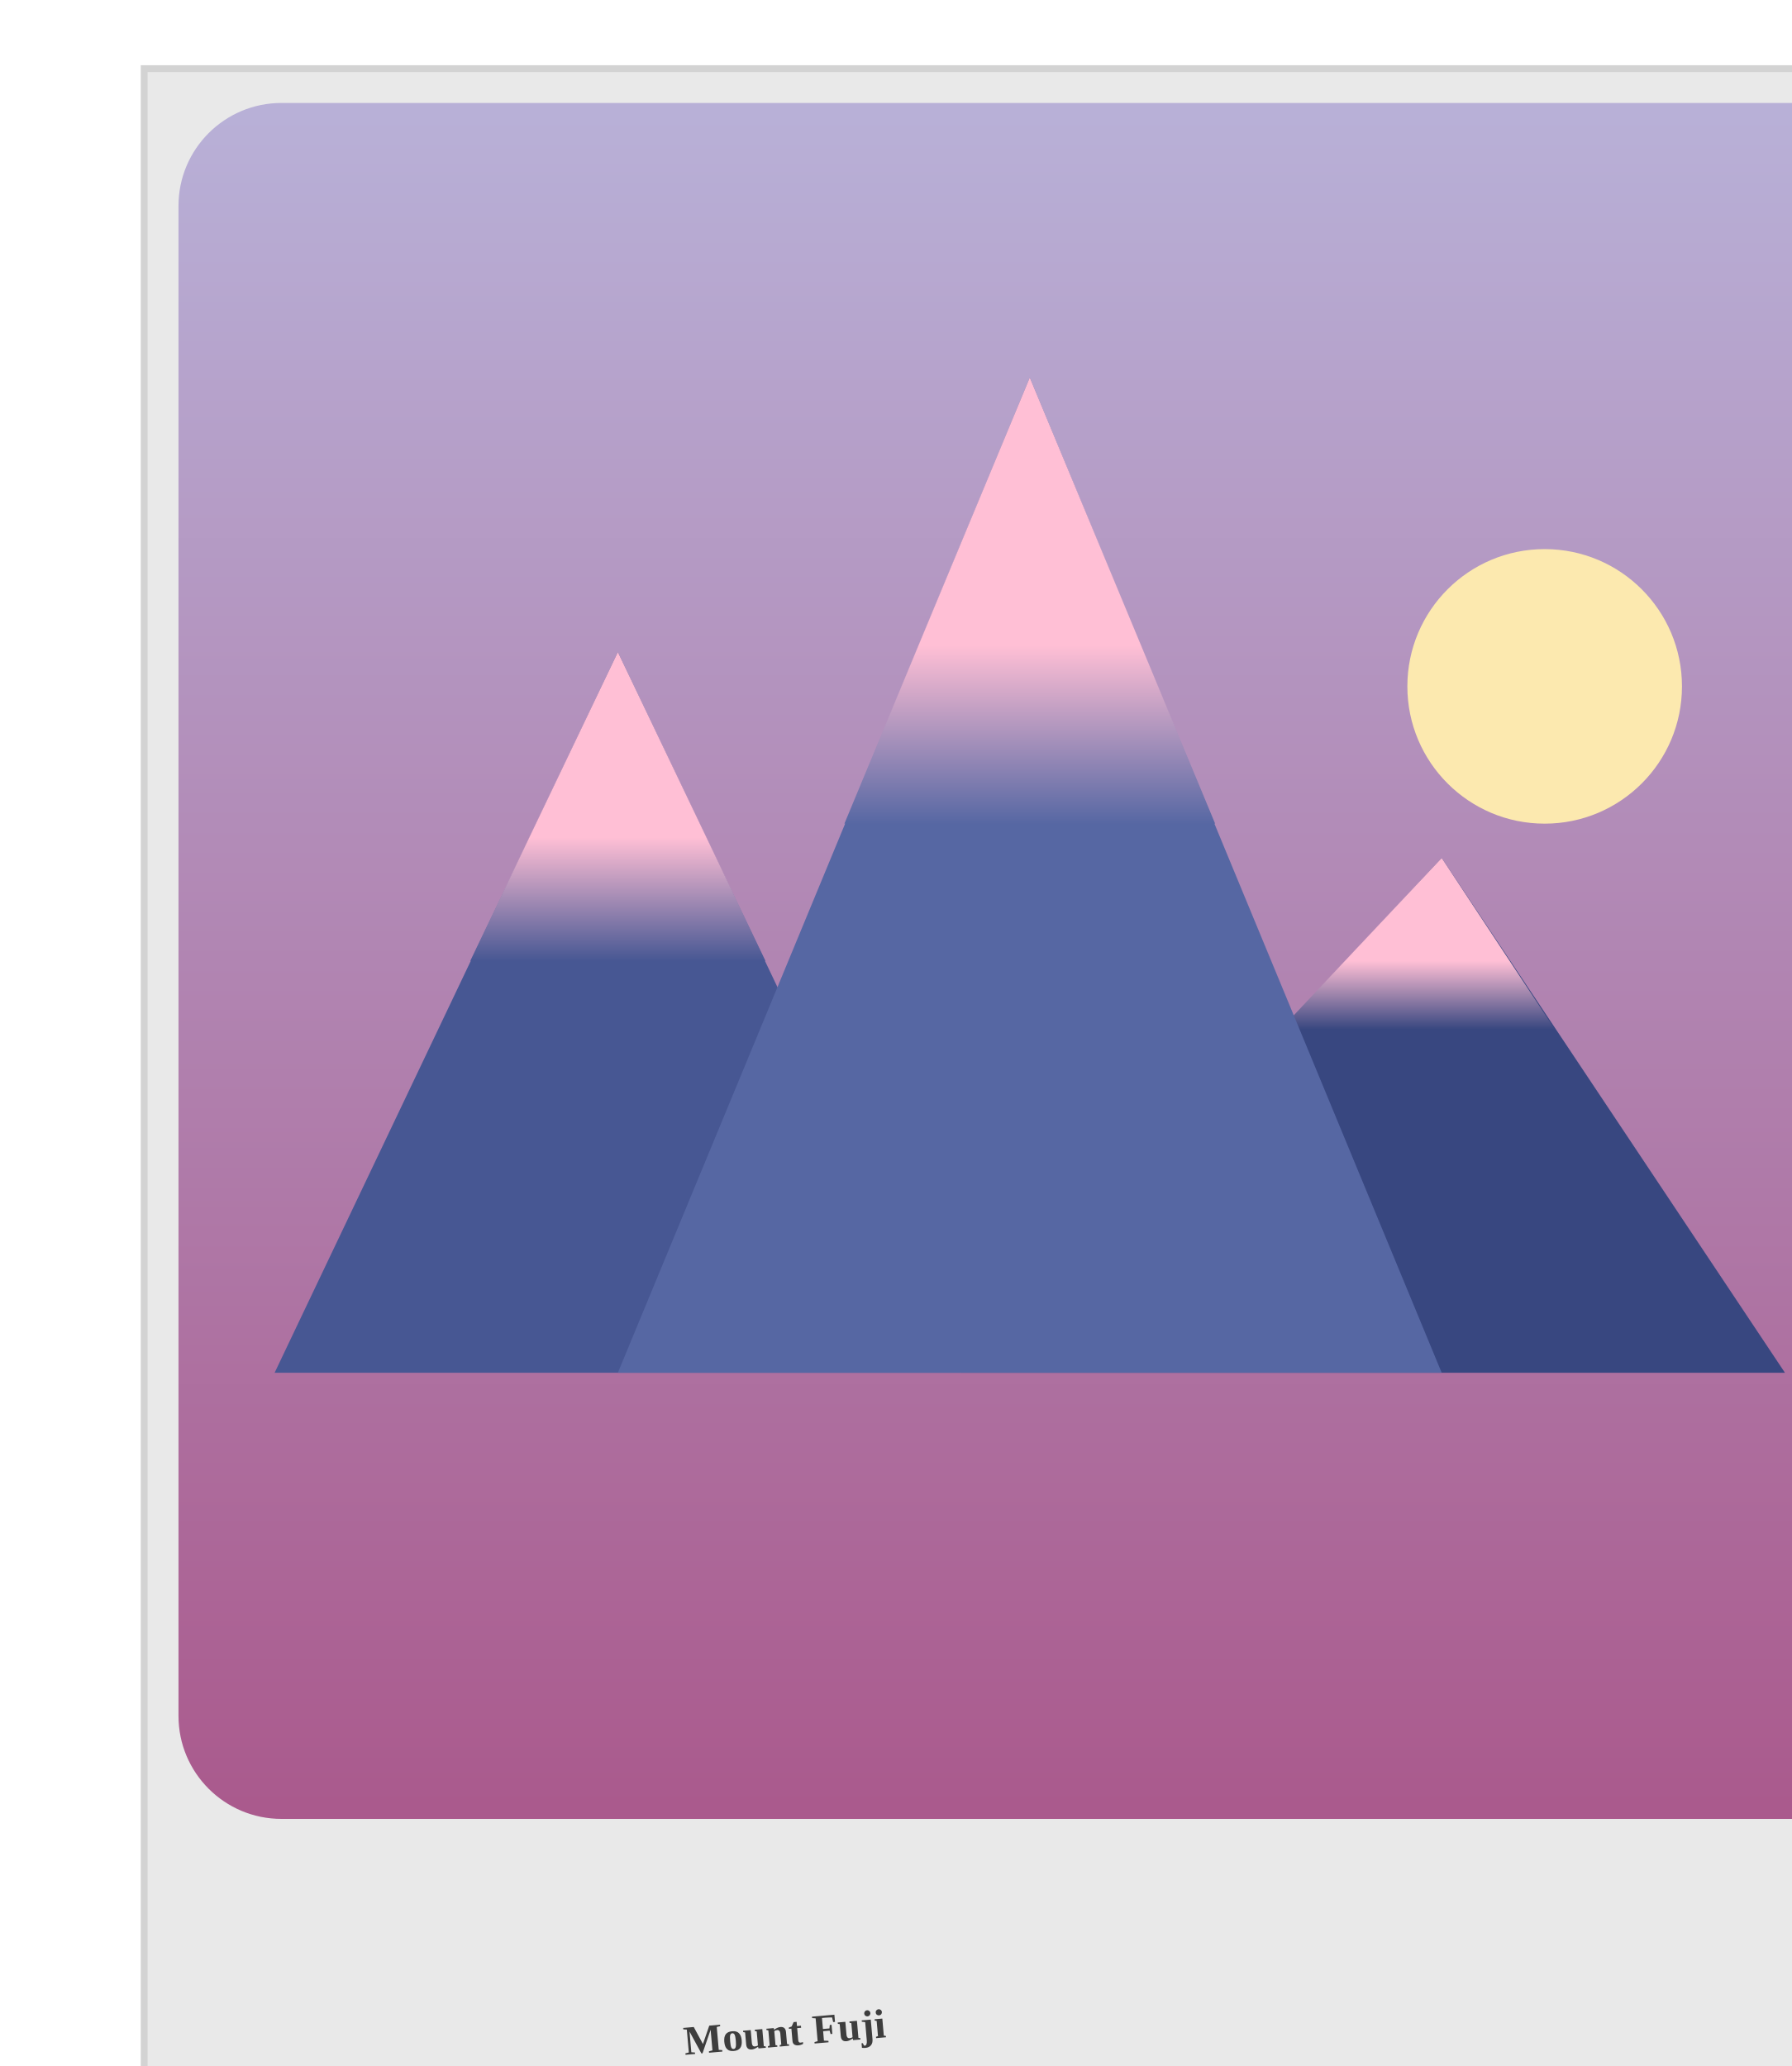
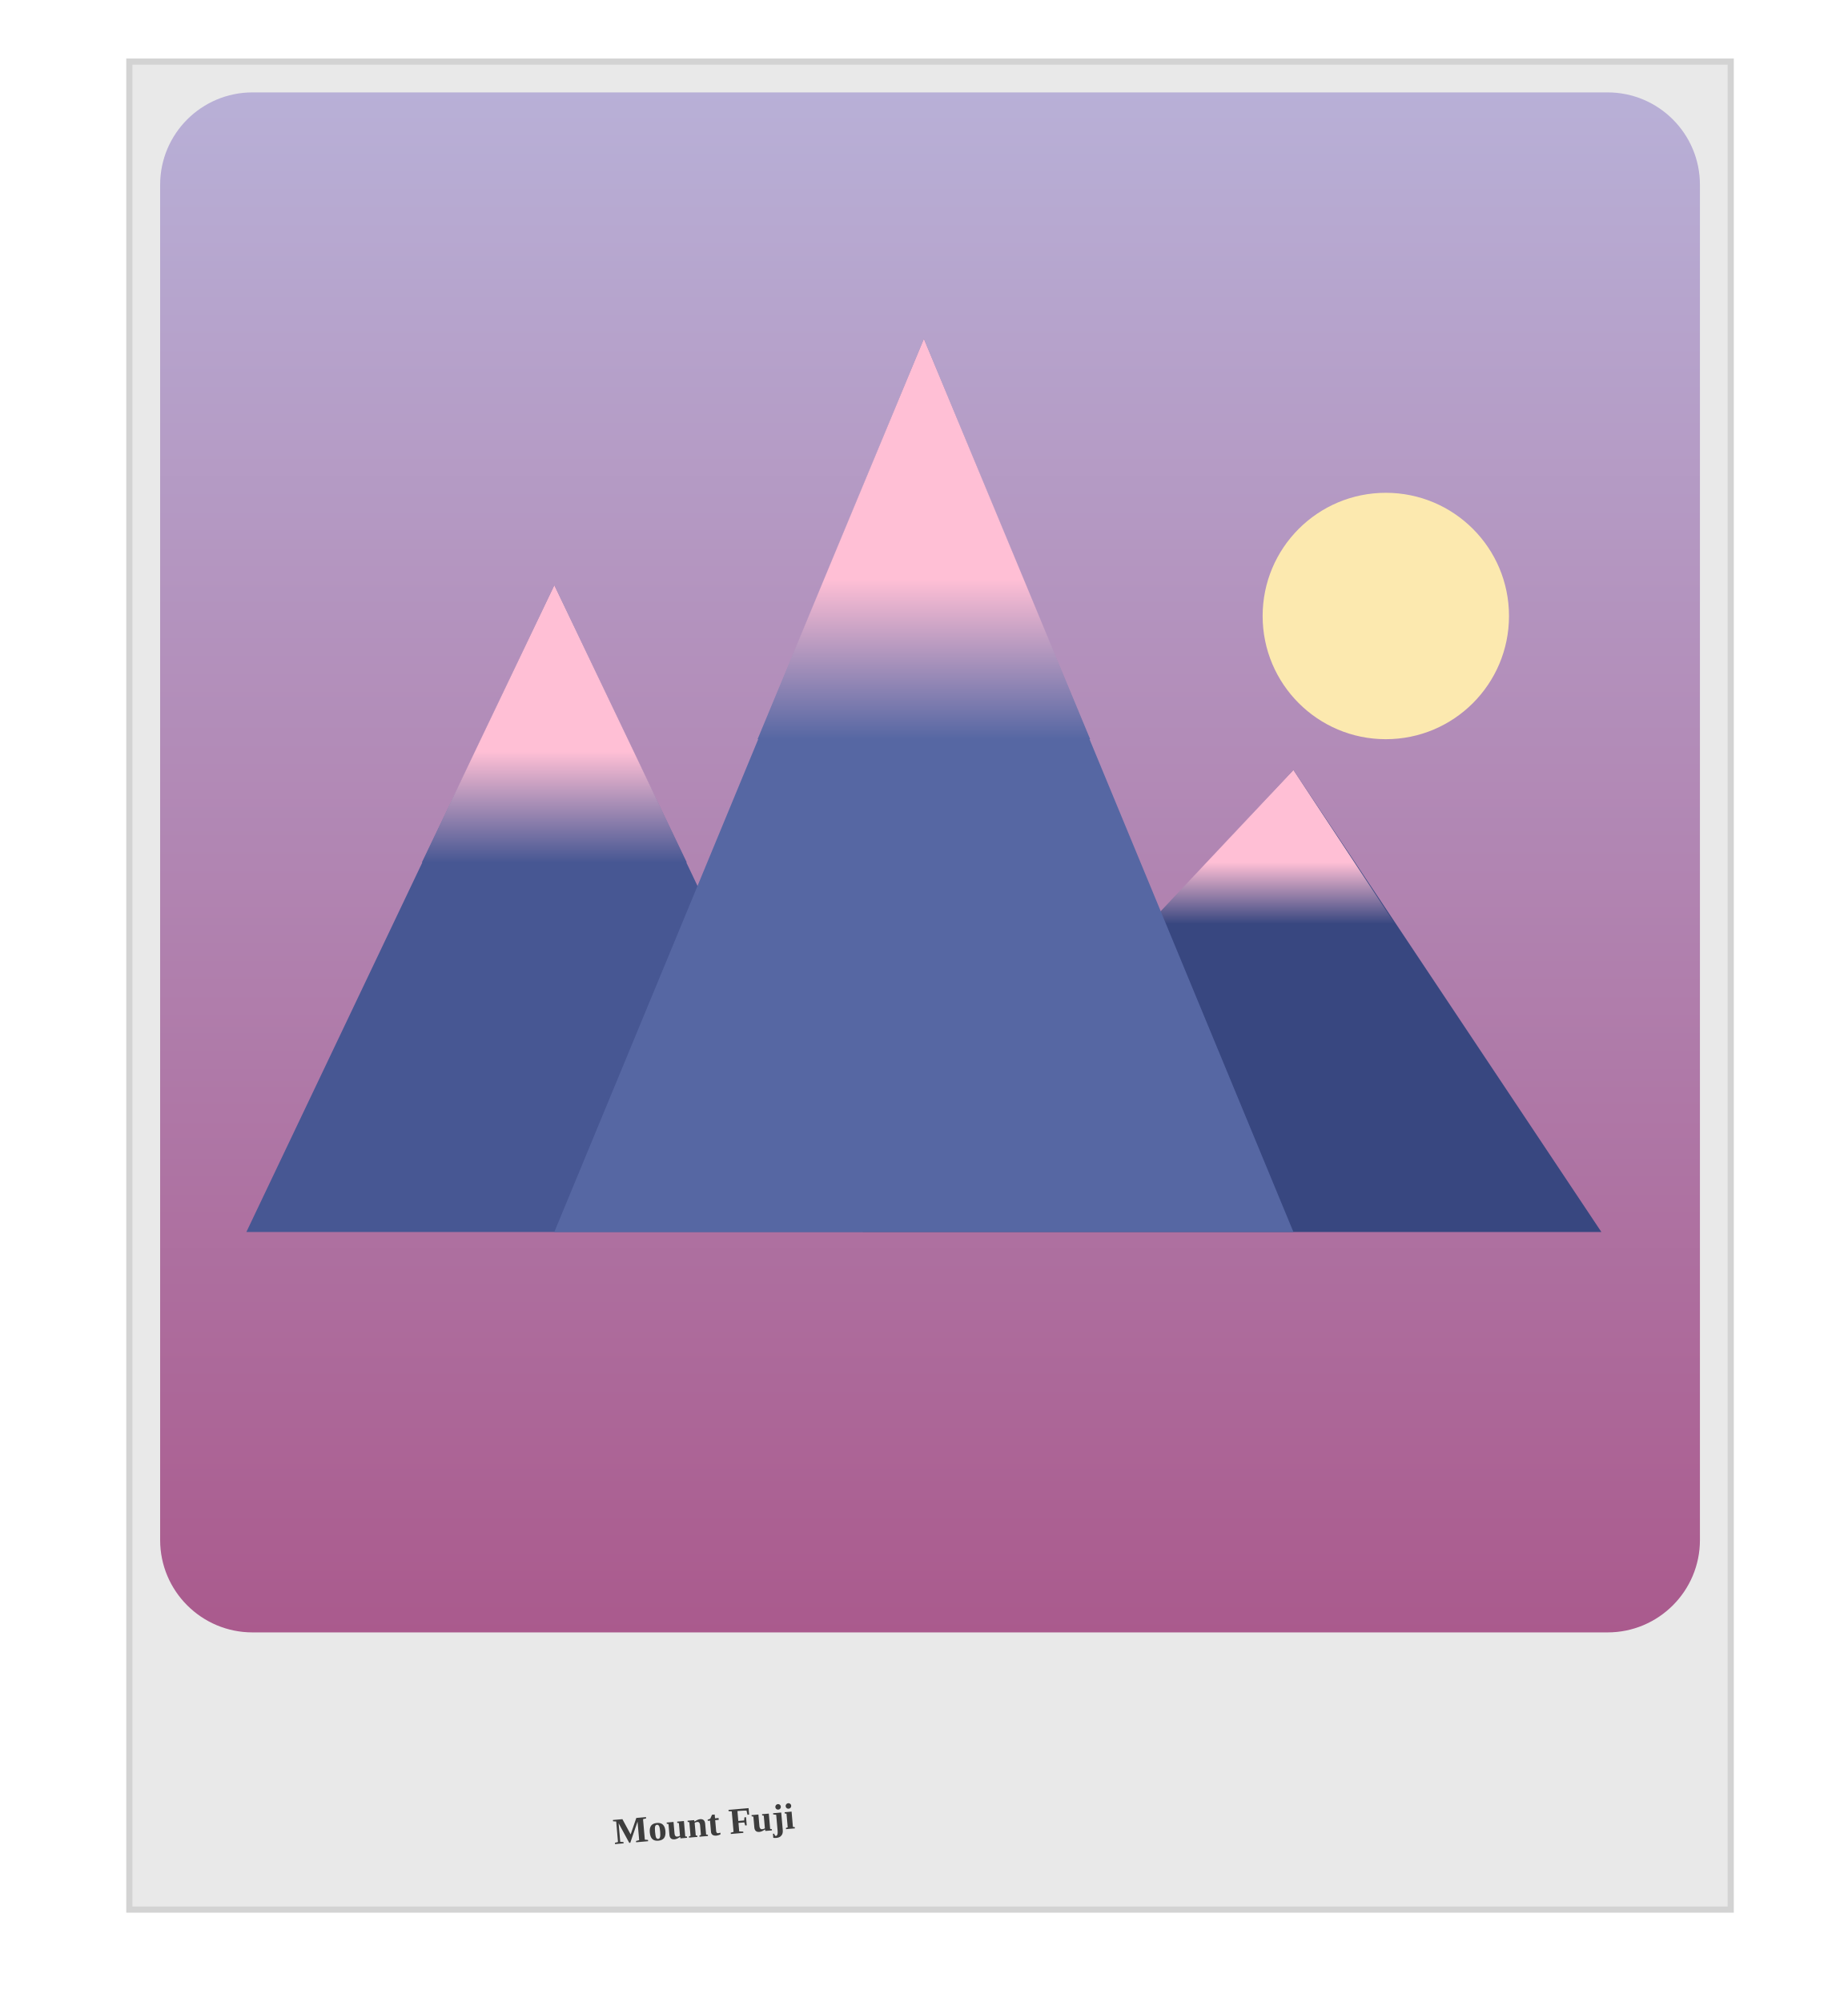
- <svg xmlns="http://www.w3.org/2000/svg" version="1.1" viewbox="0 0 850 700" width="100%" height="auto">
+ <svg xmlns="http://www.w3.org/2000/svg" version="1.1" viewBox="0 0 600 650" width="100%" height="auto">
  <rect width="520" height="600" x="42" y="20" fill="#E9E9E9" stroke-width="2" stroke="lightgrey" />
-   <text x="200" y="590" transform="rotate(-5 300,600)" fill="#3D3D3D" font-weight="bold" font-size="3.2rem">   
+   <text x="200" y="590" transform="rotate(-5 300,600)" fill="#3D3D3D" font-weight="bold" font-size="3.2rem">
+ 
        Mount Fuji
    </text>
  <rect width="500" height="500" x="52" y="30" rx="30" ry="30" fill="url(#gradientSky)" />
  <circle cx="450" cy="200" r="40" fill="#FCE9AF" />
  <path d="M180,190 L80,400 L280,400 Z" fill="#475793" />
  <path d="M180,190 137,280 L223,280 Z" fill="url(#gradientSnow1)" />
  <path d="M420,250 L280,400 L520,400 Z" fill="#384780" />
  <path d="M420,250 L373,300 L453,300 Z" fill="url(#gradientSnow2)" />
  <path d="M300,110 L180,400 L420,400 Z" fill="#5667A3" />
  <path d="M300,110 L246,240 L354,240 Z" fill="url(#gradientSnow3)" />
  <defs>
    <linearGradient id="gradientSky" x1="0%" y1="0%" x2="0%" y2="100%">
      <stop offset="0%" stop-color="#B8B0D7" stop-opacity="1" />
      <stop offset="100%" stop-color="#AA5A8D" stop-opacity="1" />
    </linearGradient>
    <linearGradient id="gradientSnow1" x1="0%" y1="60%" x2="0%" y2="100%">
      <stop offset="0%" stop-color="#FFBFD5" stop-opacity="1" />
      <stop offset="100%" stop-color="#475793" stop-opacity="1" />
    </linearGradient>
    <linearGradient id="gradientSnow2" x1="0%" y1="60%" x2="0%" y2="100%">
      <stop offset="0%" stop-color="#FFBFD5" stop-opacity="1" />
      <stop offset="100%" stop-color="#384780" stop-opacity="1" />
    </linearGradient>
    <linearGradient id="gradientSnow3" x1="0%" y1="60%" x2="0%" y2="100%">
      <stop offset="0%" stop-color="#FFBFD5" stop-opacity="1" />
      <stop offset="100%" stop-color="#5667A3" stop-opacity="1" />
    </linearGradient>
  </defs>
</svg>
